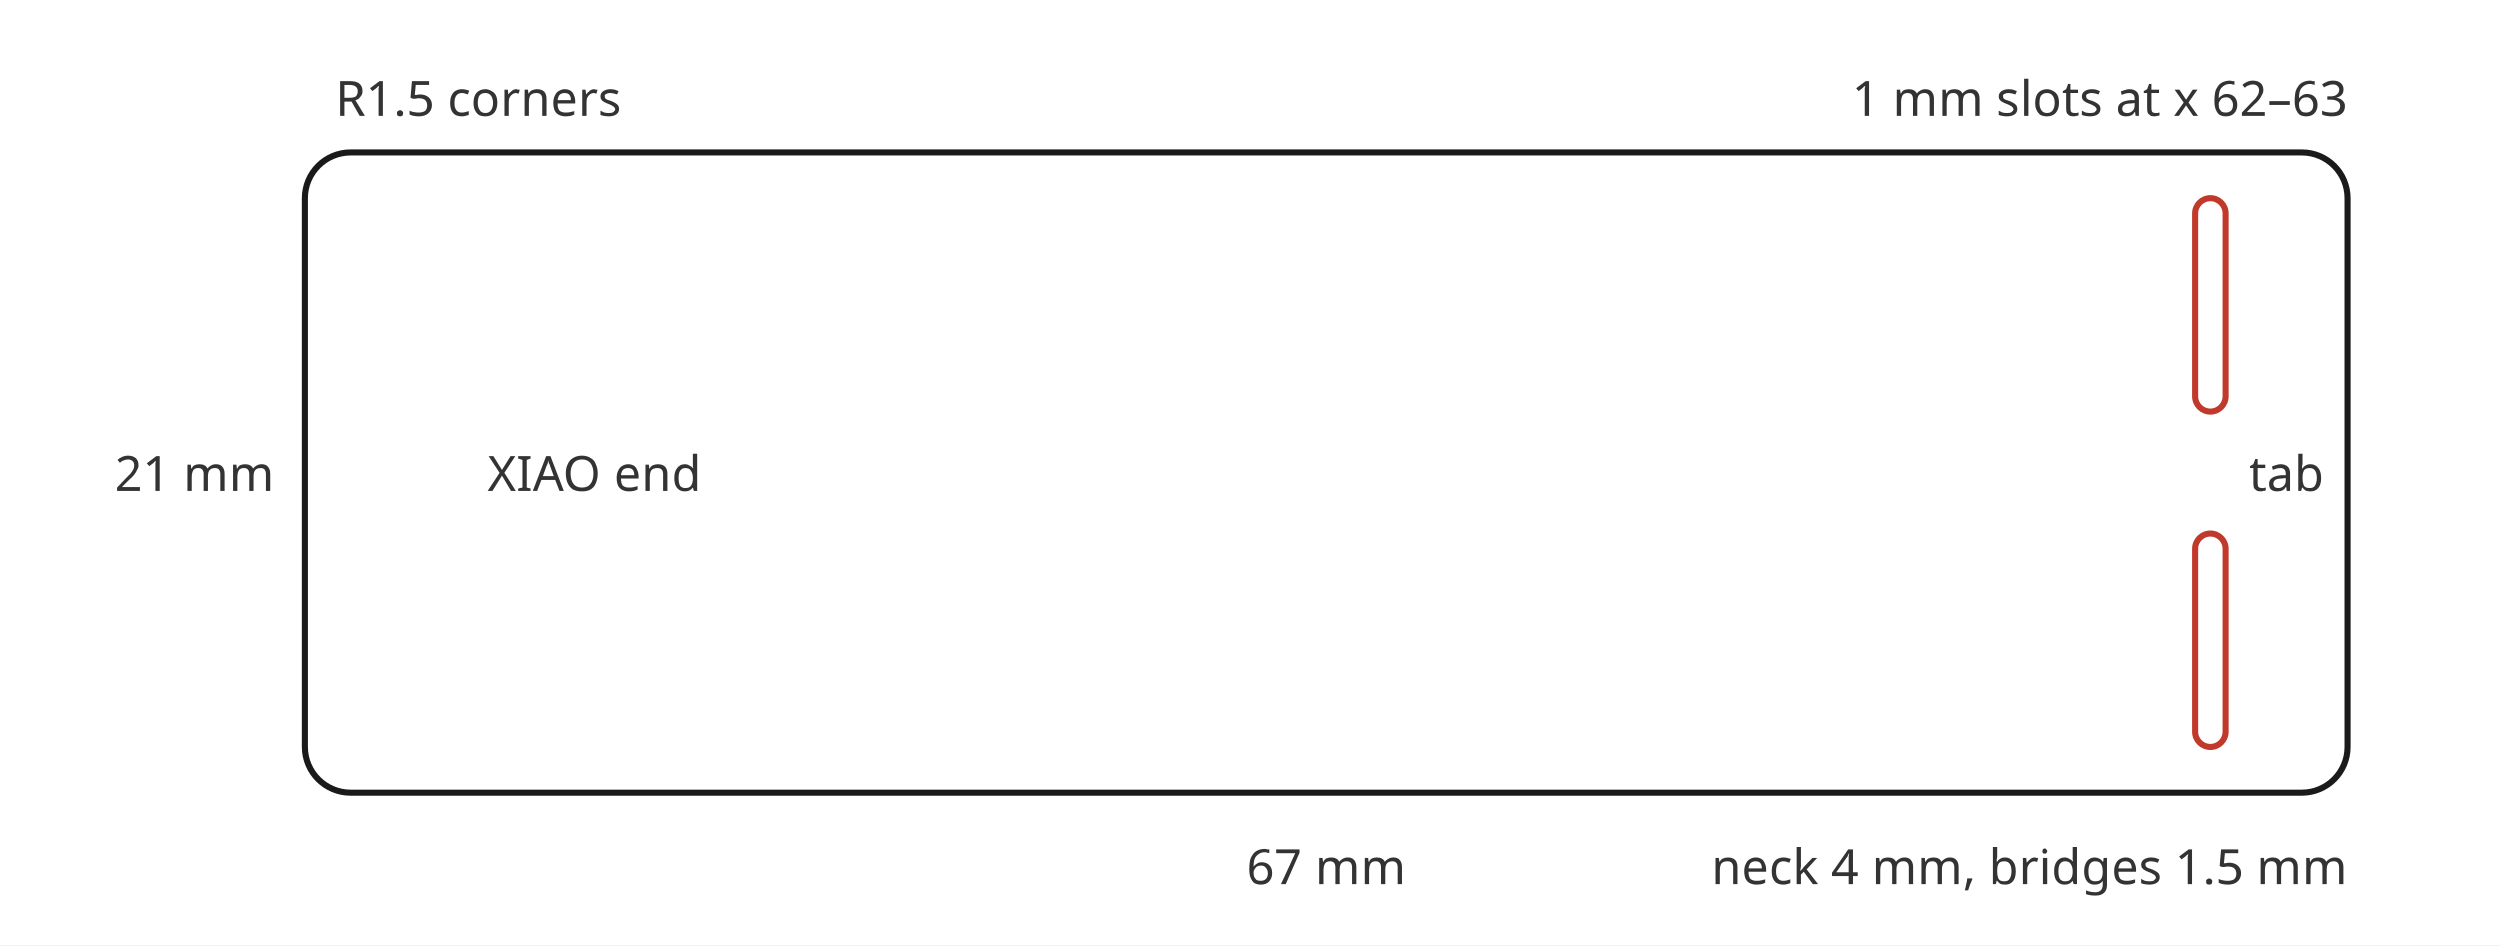
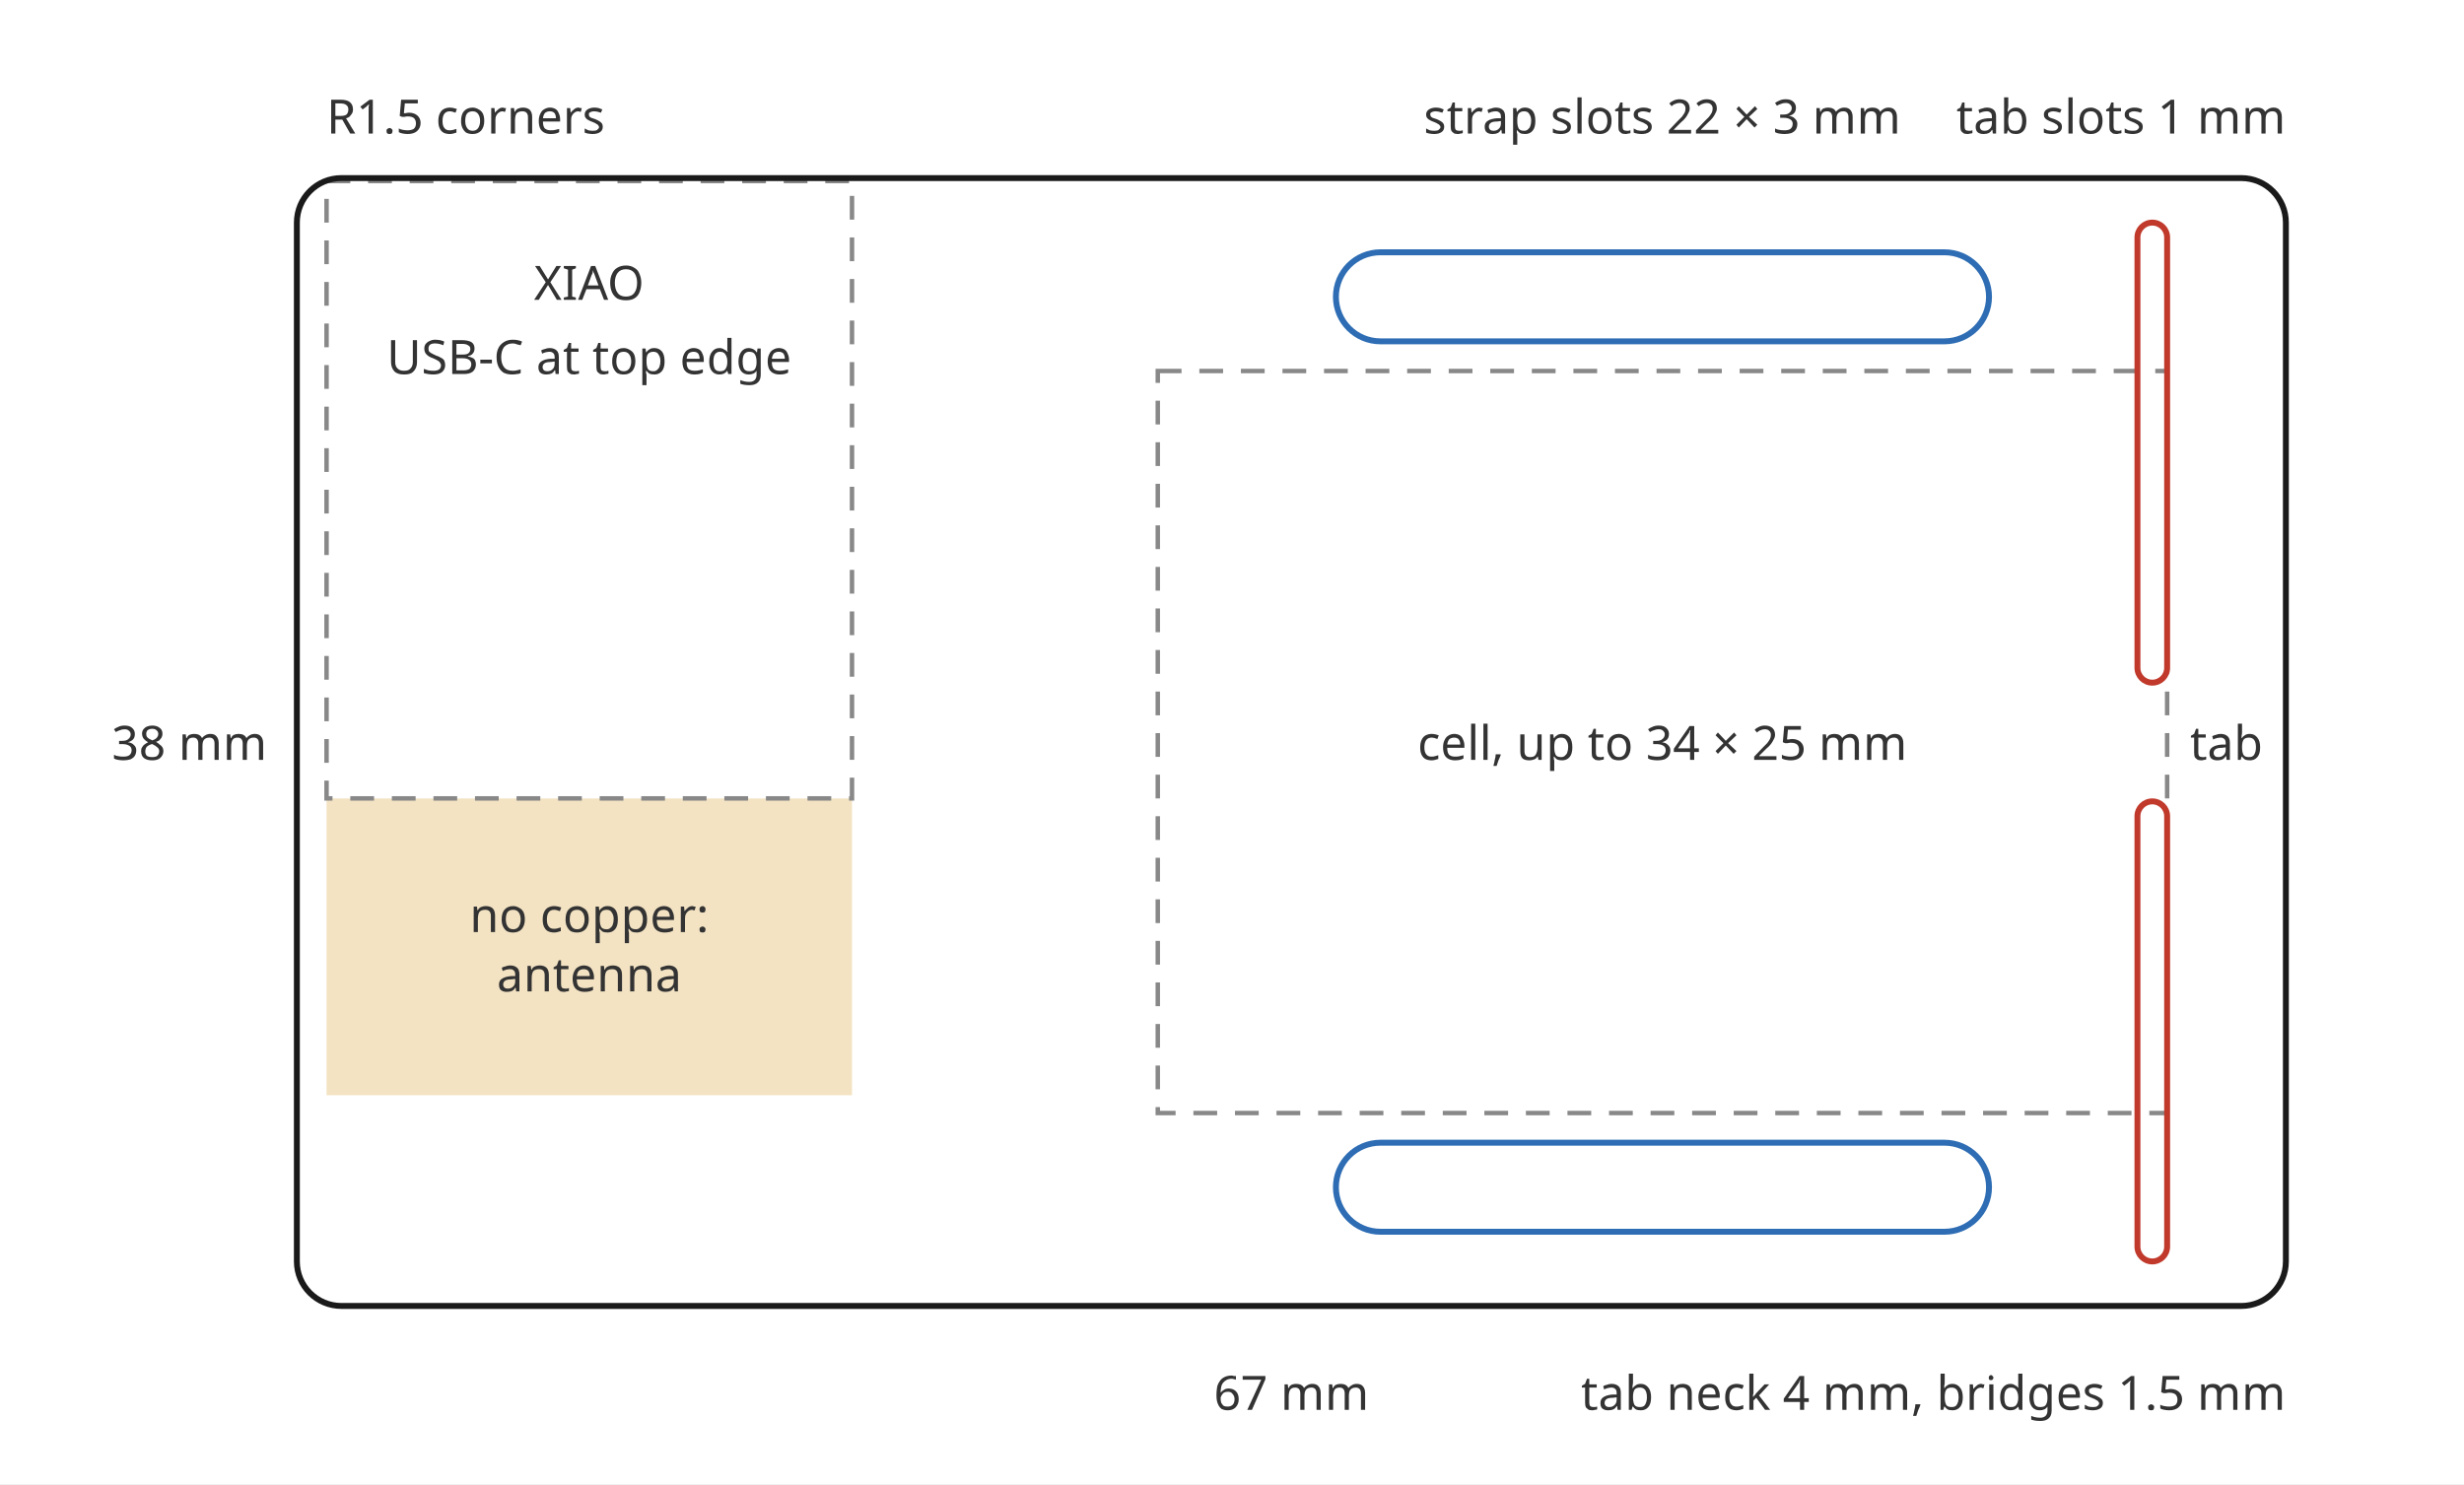
- <svg xmlns="http://www.w3.org/2000/svg" viewBox="0 0 82 31" width="984" height="372">
-   <rect width="82" height="31" fill="#fff" />
+ <svg xmlns="http://www.w3.org/2000/svg" viewBox="0 0 83 50" width="996" height="600">
+   <rect width="83" height="50" fill="#fff" />
+   <rect x="11" y="26.9" width="17.7" height="10" fill="#f3e3c3" stroke="none" />
+   <rect x="11" y="6.1" width="17.7" height="20.8" fill="none" stroke="#888" stroke-width="0.15" stroke-dasharray="0.8 0.6" />
+   <rect x="39" y="12.5" width="34" height="25" fill="none" stroke="#888" stroke-width="0.15" stroke-dasharray="0.8 0.6" />
  <g fill="none" stroke-width="0.2" stroke-linejoin="round">
-     <path d="M 11.5 26 L 75.5 26 L 75.5 26 A 1.5 1.5 0 0 0 77 24.5 L 77 24.5 L 77 6.5 L 77 6.5 A 1.5 1.5 0 0 0 75.5 5 L 75.5 5 L 11.5 5 L 11.5 5 A 1.5 1.5 0 0 0 10 6.5 L 10 6.5 L 10 24.5 L 10 24.5 A 1.5 1.5 0 0 0 11.5 26 Z" stroke="#1a1a1a" />
-     <path d="M 73 24 L 73 18 L 73 18 A 0.5 0.5 0 0 0 72 18 L 72 18 L 72 24 L 72 24 A 0.5 0.5 0 0 0 73 24 Z" stroke="#c0392b" />
-     <path d="M 73 13 L 73 7 L 73 7 A 0.5 0.5 0 0 0 72 7 L 72 7 L 72 13 L 72 13 A 0.5 0.5 0 0 0 73 13 Z" stroke="#c0392b" />
+     <path d="M 11.5 44 L 75.5 44 L 75.5 44 A 1.5 1.5 0 0 0 77 42.5 L 77 42.5 L 77 7.5 L 77 7.5 A 1.5 1.5 0 0 0 75.5 6 L 75.5 6 L 11.5 6 L 11.5 6 A 1.5 1.5 0 0 0 10 7.5 L 10 7.5 L 10 42.5 L 10 42.5 A 1.5 1.5 0 0 0 11.5 44 Z" stroke="#1a1a1a" />
+     <path d="M 46.5 41.5 L 65.5 41.5 L 65.5 41.5 A 1.5 1.5 0 0 0 65.5 38.5 L 65.5 38.5 L 46.5 38.5 L 46.5 38.5 A 1.5 1.5 0 0 0 46.5 41.5 Z" stroke="#2e6db4" />
+     <path d="M 46.5 11.5 L 65.5 11.5 L 65.5 11.5 A 1.5 1.5 0 0 0 65.5 8.5 L 65.5 8.5 L 46.5 8.5 L 46.5 8.5 A 1.5 1.5 0 0 0 46.5 11.5 Z" stroke="#2e6db4" />
+     <path d="M 73 42 L 73 27.5 L 73 27.5 A 0.5 0.5 0 0 0 72 27.5 L 72 27.5 L 72 42 L 72 42 A 0.5 0.5 0 0 0 73 42 Z" stroke="#c0392b" />
+     <path d="M 73 22.5 L 73 8 L 73 8 A 0.5 0.5 0 0 0 72 8 L 72 8 L 72 22.5 L 72 22.5 A 0.5 0.5 0 0 0 73 22.5 Z" stroke="#c0392b" />
  </g>
  <g font-family="sans-serif" font-size="1.6" fill="#333">
-     <text x="43.5" y="29" text-anchor="middle">67 mm</text>
-     <text x="9" y="16.1" text-anchor="end">21 mm</text>
-     <text x="11" y="3.8" text-anchor="start">R1.5 corners</text>
-     <text x="19.5" y="16.1" text-anchor="middle">XIAO end</text>
-     <text x="75" y="16.1" text-anchor="middle">tab</text>
-     <text x="77" y="3.8" text-anchor="end">1 mm slots at x 62–63</text>
-     <text x="77" y="29" text-anchor="end">neck 4 mm, bridges 1.5 mm</text>
+     <text x="43.5" y="47.5" text-anchor="middle">67 mm</text>
+     <text x="9" y="25.6" text-anchor="end">38 mm</text>
+     <text x="11" y="4.5" text-anchor="start">R1.5 corners</text>
+     <text x="56" y="4.5" text-anchor="middle">strap slots 22 × 3 mm</text>
+     <text x="77" y="4.5" text-anchor="end">tab slots 1 mm</text>
+     <text x="19.85" y="10.1" text-anchor="middle">XIAO</text>
+     <text x="19.85" y="12.6" text-anchor="middle">USB-C at top edge</text>
+     <text x="19.85" y="31.4" text-anchor="middle">no copper:</text>
+     <text x="19.85" y="33.4" text-anchor="middle">antenna</text>
+     <text x="56" y="25.6" text-anchor="middle">cell, up to 34 × 25 mm</text>
+     <text x="75" y="25.6" text-anchor="middle">tab</text>
+     <text x="77" y="47.5" text-anchor="end">tab neck 4 mm, bridges 1.5 mm</text>
  </g>
</svg>
